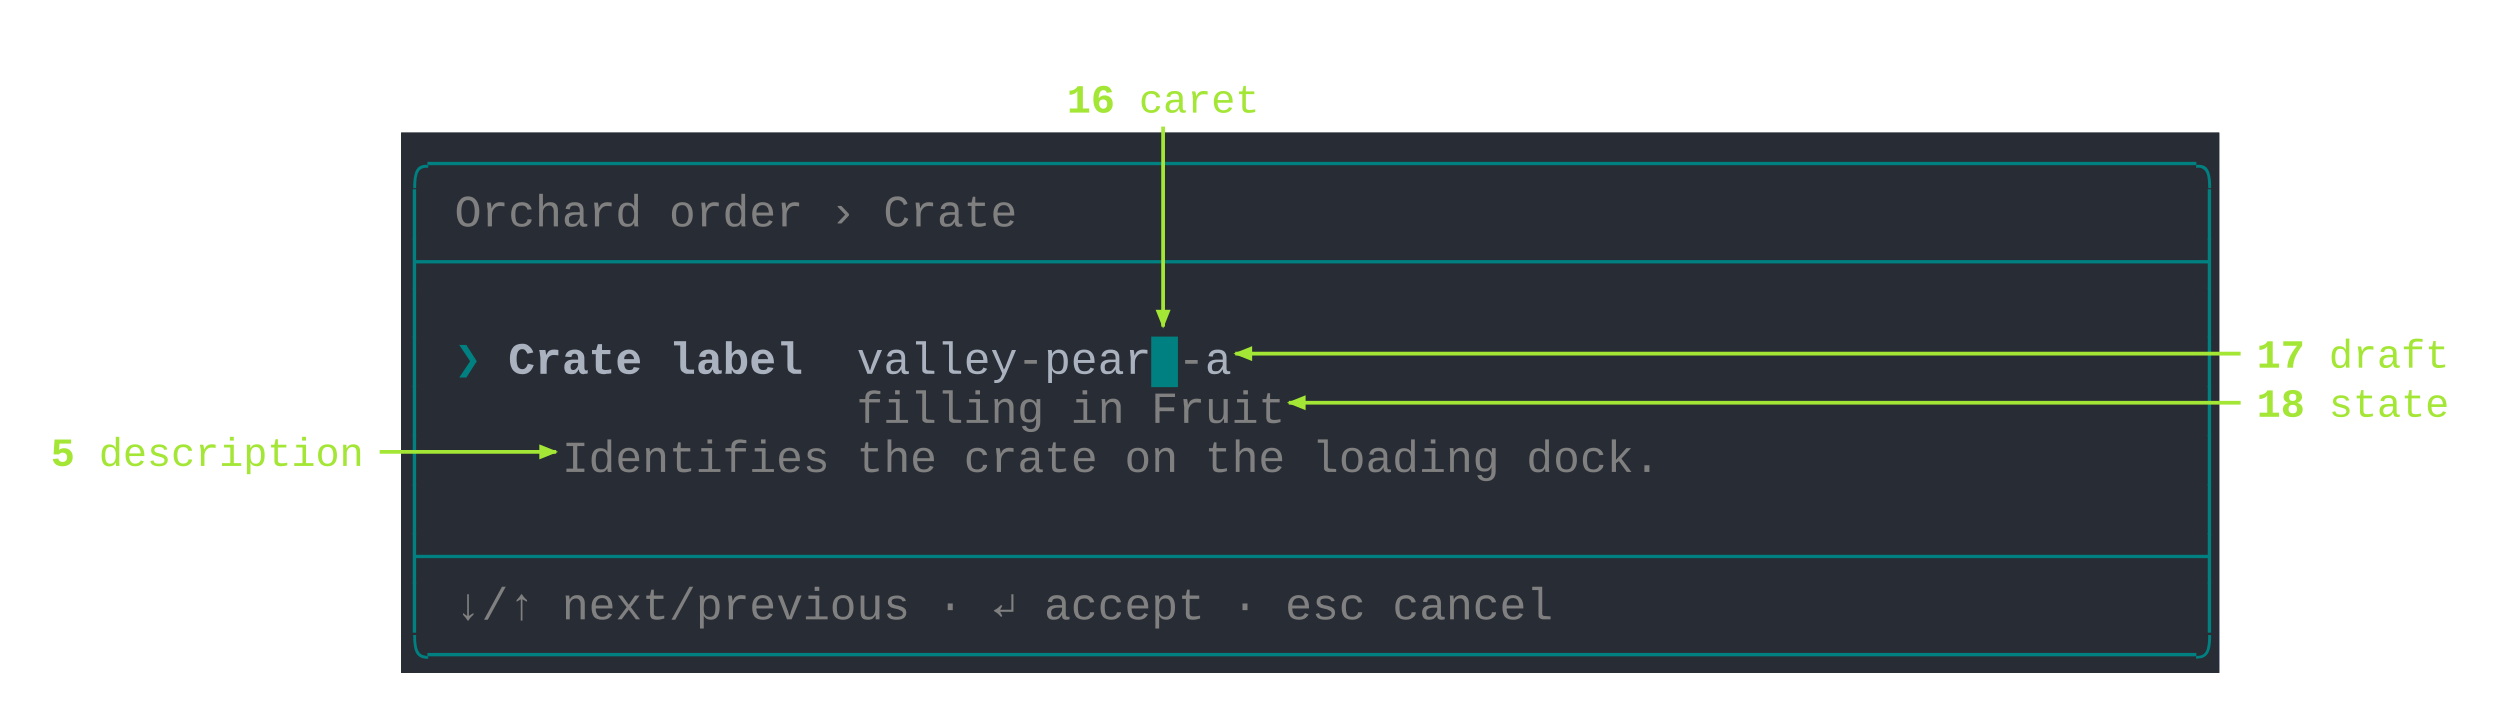
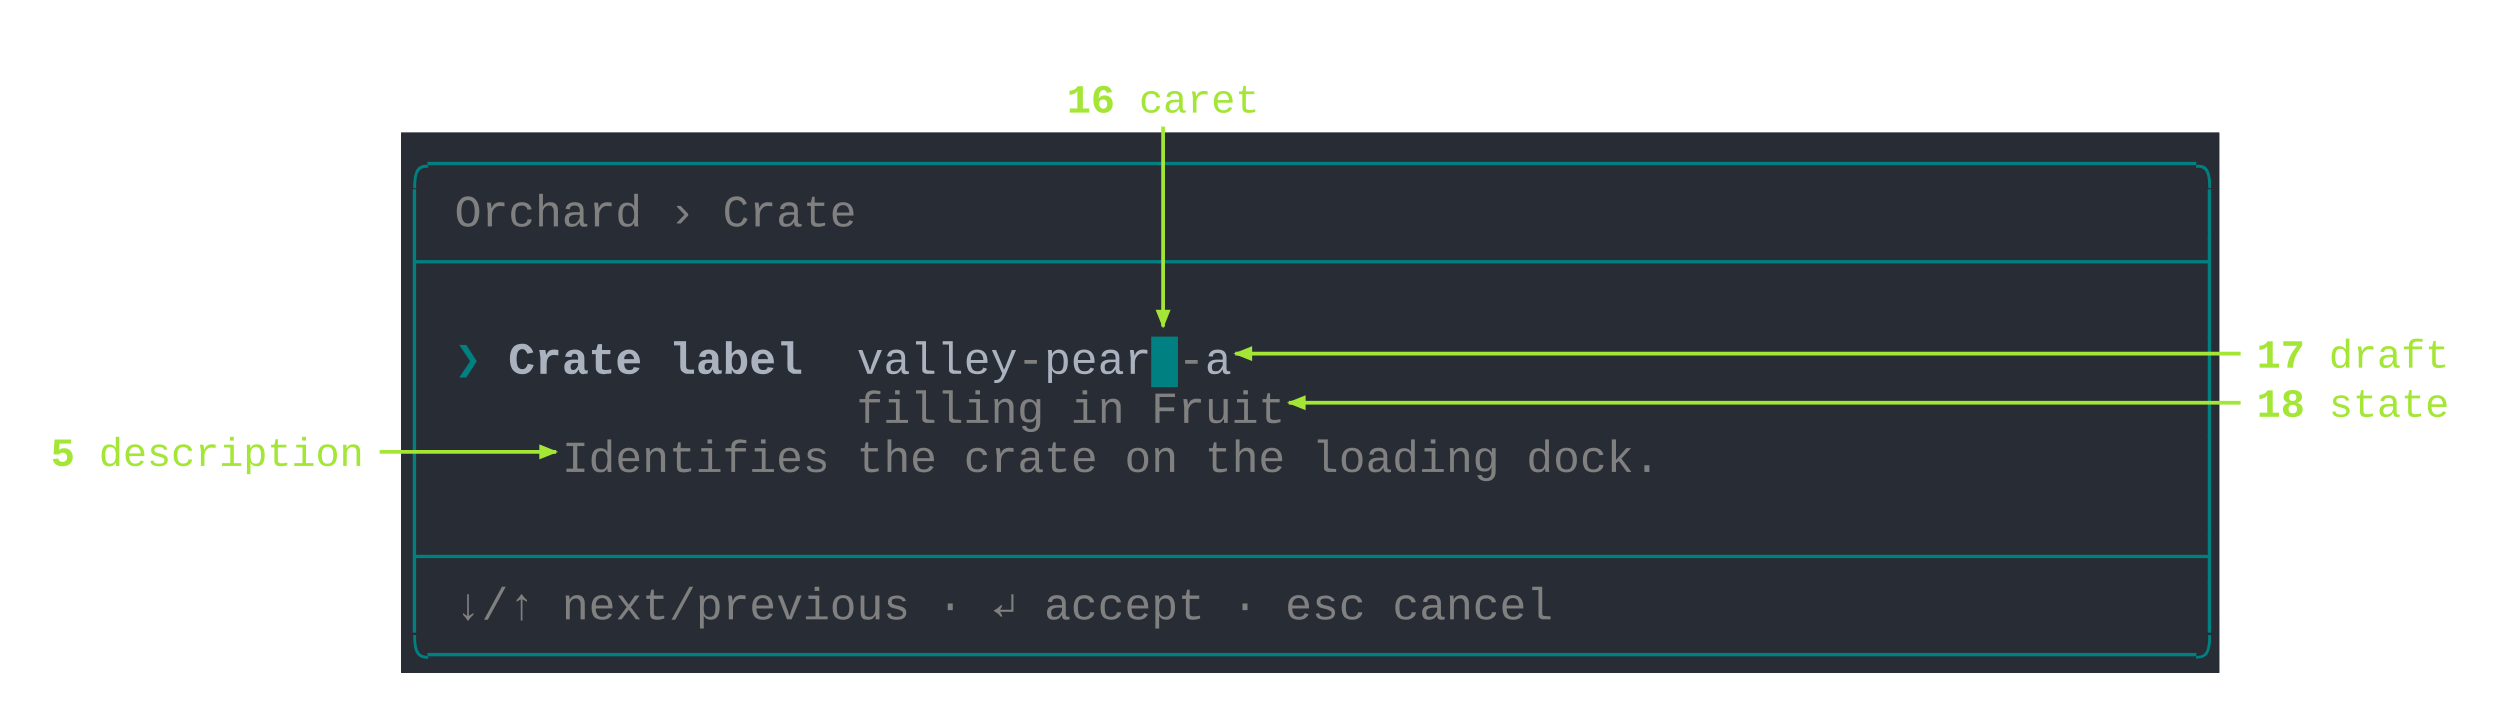
<svg xmlns="http://www.w3.org/2000/svg" xmlns:xlink="http://www.w3.org/1999/xlink" width="935.00" height="266.67">
  <defs>
    <marker id="anatomy-arrow" viewBox="0 0 10 10" refX="9" refY="5" markerWidth="5" markerHeight="5" orient="auto-start-reverse">
      <path d="M 0 1 L 10 5 L 0 9 z" fill="rgb(163,230,53)" />
    </marker>
  </defs>
  <g transform="translate(150.00,49.60)">
    <svg width="680" height="202.07">
      <rect width="680" height="202.07" rx="0" ry="0" class="a" />
      <svg height="202.07" viewBox="0 0 68 20.207" width="680">
        <style>.a{fill:rgb(40,44,52)}.b{font-family:Consolas,"Courier New",Courier,"Liberation Mono",monospace}.c{fill:rgb(0,128,128);white-space:pre}.d{fill:transparent}.e{fill:rgb(82,139,255)}.f{fill:rgb(128,128,128);white-space:pre}.g{fill:rgb(0,128,128);font-weight:bold;white-space:pre}.h{fill:rgb(171,178,191);font-weight:bold;white-space:pre}.i{fill:rgb(171,178,191);white-space:pre}</style>
        <g font-family="Consolas, &quot;Courier New&quot;, Courier, &quot;Liberation Mono&quot;, monospace" font-size="1.67" class="b">
          <defs>
            <symbol id="1">
              <text x="0" y="1.67" class="c" textLength="68.136" lengthAdjust="spacingAndGlyphs">├──────────────────────────────────────────────────────────────────┤</text>
            </symbol>
            <symbol id="2">
              <text x="0" y="1.67" class="c" textLength="1.002" lengthAdjust="spacingAndGlyphs">│</text>
              <text x="67.134" y="1.67" class="c" textLength="1.002" lengthAdjust="spacingAndGlyphs">│</text>
            </symbol>
            <symbol id="a">
              <rect height="11" width="68" x="0" y="0" class="d" />
            </symbol>
            <symbol id="b">
              <rect height="1.837" width="1.102" class="e" />
            </symbol>
          </defs>
          <rect height="20.207" width="68" class="a" />
          <svg x="0" y="0" width="68">
            <svg x="0">
              <use xlink:href="#a" />
              <use xlink:href="#b" x="67.996" y="18.195" />
              <text x="0" y="1.67" class="c" textLength="68.136" lengthAdjust="spacingAndGlyphs">╭──────────────────────────────────────────────────────────────────╮</text>
              <text x="0" y="3.507" class="c" textLength="1.002" lengthAdjust="spacingAndGlyphs">│</text>
              <text x="2.004" y="3.507" class="f" textLength="7.014" lengthAdjust="spacingAndGlyphs">Orchard</text>
-               <text x="10.02" y="3.507" class="f" textLength="5.01" lengthAdjust="spacingAndGlyphs">order</text>
-               <text x="16.032" y="3.507" class="f" textLength="1.002" lengthAdjust="spacingAndGlyphs">›</text>
-               <text x="18.036" y="3.507" class="f" textLength="5.01" lengthAdjust="spacingAndGlyphs">Crate</text>
+               <text x="10.02" y="3.507" class="f" textLength="1.002" lengthAdjust="spacingAndGlyphs">›</text>
+               <text x="12.024" y="3.507" class="f" textLength="5.01" lengthAdjust="spacingAndGlyphs">Crate</text>
              <text x="67.134" y="3.507" class="c" textLength="1.002" lengthAdjust="spacingAndGlyphs">│</text>
              <use xlink:href="#1" y="3.674" />
              <use xlink:href="#2" y="5.511" />
              <text x="0" y="9.018" class="c" textLength="1.002" lengthAdjust="spacingAndGlyphs">│</text>
              <text x="2.004" y="9.018" class="g" textLength="1.002" lengthAdjust="spacingAndGlyphs">❯</text>
              <text x="4.008" y="9.018" class="h" textLength="5.01" lengthAdjust="spacingAndGlyphs">Crate</text>
              <text x="10.02" y="9.018" class="h" textLength="5.01" lengthAdjust="spacingAndGlyphs">label</text>
              <text x="17.034" y="9.018" class="i" textLength="6.012" lengthAdjust="spacingAndGlyphs">valley</text>
              <text x="23.046" y="9.018" class="f" textLength="1.002" lengthAdjust="spacingAndGlyphs">-</text>
              <text x="24.048" y="9.018" class="i" textLength="4.008" lengthAdjust="spacingAndGlyphs">pear</text>
              <text x="28.056" y="9.018" class="g" textLength="1.002" lengthAdjust="spacingAndGlyphs">█</text>
              <text x="29.058" y="9.018" class="f" textLength="1.002" lengthAdjust="spacingAndGlyphs">-</text>
              <text x="30.06" y="9.018" class="i" textLength="1.002" lengthAdjust="spacingAndGlyphs">a</text>
              <text x="67.134" y="9.018" class="c" textLength="1.002" lengthAdjust="spacingAndGlyphs">│</text>
              <text x="0" y="10.855" class="c" textLength="1.002" lengthAdjust="spacingAndGlyphs">│</text>
              <text x="17.034" y="10.855" class="f" textLength="7.014" lengthAdjust="spacingAndGlyphs">filling</text>
              <text x="25.05" y="10.855" class="f" textLength="2.004" lengthAdjust="spacingAndGlyphs">in</text>
              <text x="28.056" y="10.855" class="f" textLength="5.01" lengthAdjust="spacingAndGlyphs">Fruit</text>
              <text x="67.134" y="10.855" class="c" textLength="1.002" lengthAdjust="spacingAndGlyphs">│</text>
              <text x="0" y="12.692" class="c" textLength="1.002" lengthAdjust="spacingAndGlyphs">│</text>
              <text x="6.012" y="12.692" class="f" textLength="10.02" lengthAdjust="spacingAndGlyphs">Identifies</text>
              <text x="17.034" y="12.692" class="f" textLength="3.006" lengthAdjust="spacingAndGlyphs">the</text>
              <text x="21.042" y="12.692" class="f" textLength="5.01" lengthAdjust="spacingAndGlyphs">crate</text>
              <text x="27.054" y="12.692" class="f" textLength="2.004" lengthAdjust="spacingAndGlyphs">on</text>
              <text x="30.06" y="12.692" class="f" textLength="3.006" lengthAdjust="spacingAndGlyphs">the</text>
              <text x="34.068" y="12.692" class="f" textLength="7.014" lengthAdjust="spacingAndGlyphs">loading</text>
              <text x="42.084" y="12.692" class="f" textLength="5.01" lengthAdjust="spacingAndGlyphs">dock.</text>
              <text x="67.134" y="12.692" class="c" textLength="1.002" lengthAdjust="spacingAndGlyphs">│</text>
              <use xlink:href="#2" y="12.859" />
              <use xlink:href="#1" y="14.696" />
              <text x="0" y="18.203" class="c" textLength="1.002" lengthAdjust="spacingAndGlyphs">│</text>
              <text x="2.004" y="18.203" class="f" textLength="3.006" lengthAdjust="spacingAndGlyphs">↓/↑</text>
              <text x="6.012" y="18.203" class="f" textLength="13.026" lengthAdjust="spacingAndGlyphs">next/previous</text>
              <text x="20.04" y="18.203" class="f" textLength="1.002" lengthAdjust="spacingAndGlyphs">·</text>
              <text x="22.044" y="18.203" class="f" textLength="1.002" lengthAdjust="spacingAndGlyphs">↵</text>
              <text x="24.048" y="18.203" class="f" textLength="6.012" lengthAdjust="spacingAndGlyphs">accept</text>
              <text x="31.062" y="18.203" class="f" textLength="1.002" lengthAdjust="spacingAndGlyphs">·</text>
              <text x="33.066" y="18.203" class="f" textLength="3.006" lengthAdjust="spacingAndGlyphs">esc</text>
              <text x="37.074" y="18.203" class="f" textLength="6.012" lengthAdjust="spacingAndGlyphs">cancel</text>
              <text x="67.134" y="18.203" class="c" textLength="1.002" lengthAdjust="spacingAndGlyphs">│</text>
              <text x="0" y="20.04" class="c" textLength="68.136" lengthAdjust="spacingAndGlyphs">╰──────────────────────────────────────────────────────────────────╯</text>
            </svg>
          </svg>
        </g>
      </svg>
    </svg>
  </g>
  <g>
    <path d="M 435.00 47.35 L 435.00 122.16" fill="none" stroke="rgb(163,230,53)" stroke-width="1.4" marker-end="url(#anatomy-arrow)" />
    <text x="435.00" y="42.10" text-anchor="middle" fill="rgb(163,230,53)" font-family="Consolas, &quot;Courier New&quot;, Courier, monospace" font-size="15.0">
      <tspan font-weight="bold">16</tspan>  caret</text>
    <path d="M 838.00 132.26 L 836.00 132.26 L 462.00 132.26" fill="none" stroke="rgb(163,230,53)" stroke-width="1.4" stroke-linejoin="round" marker-end="url(#anatomy-arrow)" />
    <text x="844.00" y="137.51" text-anchor="start" fill="rgb(163,230,53)" font-family="Consolas, &quot;Courier New&quot;, Courier, monospace" font-size="15.0">
      <tspan font-weight="bold">17</tspan>  draft</text>
    <path d="M 838.00 150.63 L 836.00 150.63 L 482.00 150.63" fill="none" stroke="rgb(163,230,53)" stroke-width="1.4" stroke-linejoin="round" marker-end="url(#anatomy-arrow)" />
    <text x="844.00" y="155.88" text-anchor="start" fill="rgb(163,230,53)" font-family="Consolas, &quot;Courier New&quot;, Courier, monospace" font-size="15.0">
      <tspan font-weight="bold">18</tspan>  state</text>
    <path d="M 142.00 169.00 L 144.00 169.00 L 208.00 169.00" fill="none" stroke="rgb(163,230,53)" stroke-width="1.4" stroke-linejoin="round" marker-end="url(#anatomy-arrow)" />
    <text x="136.00" y="174.25" text-anchor="end" fill="rgb(163,230,53)" font-family="Consolas, &quot;Courier New&quot;, Courier, monospace" font-size="15.0">
      <tspan font-weight="bold">5</tspan>  description</text>
  </g>
</svg>
